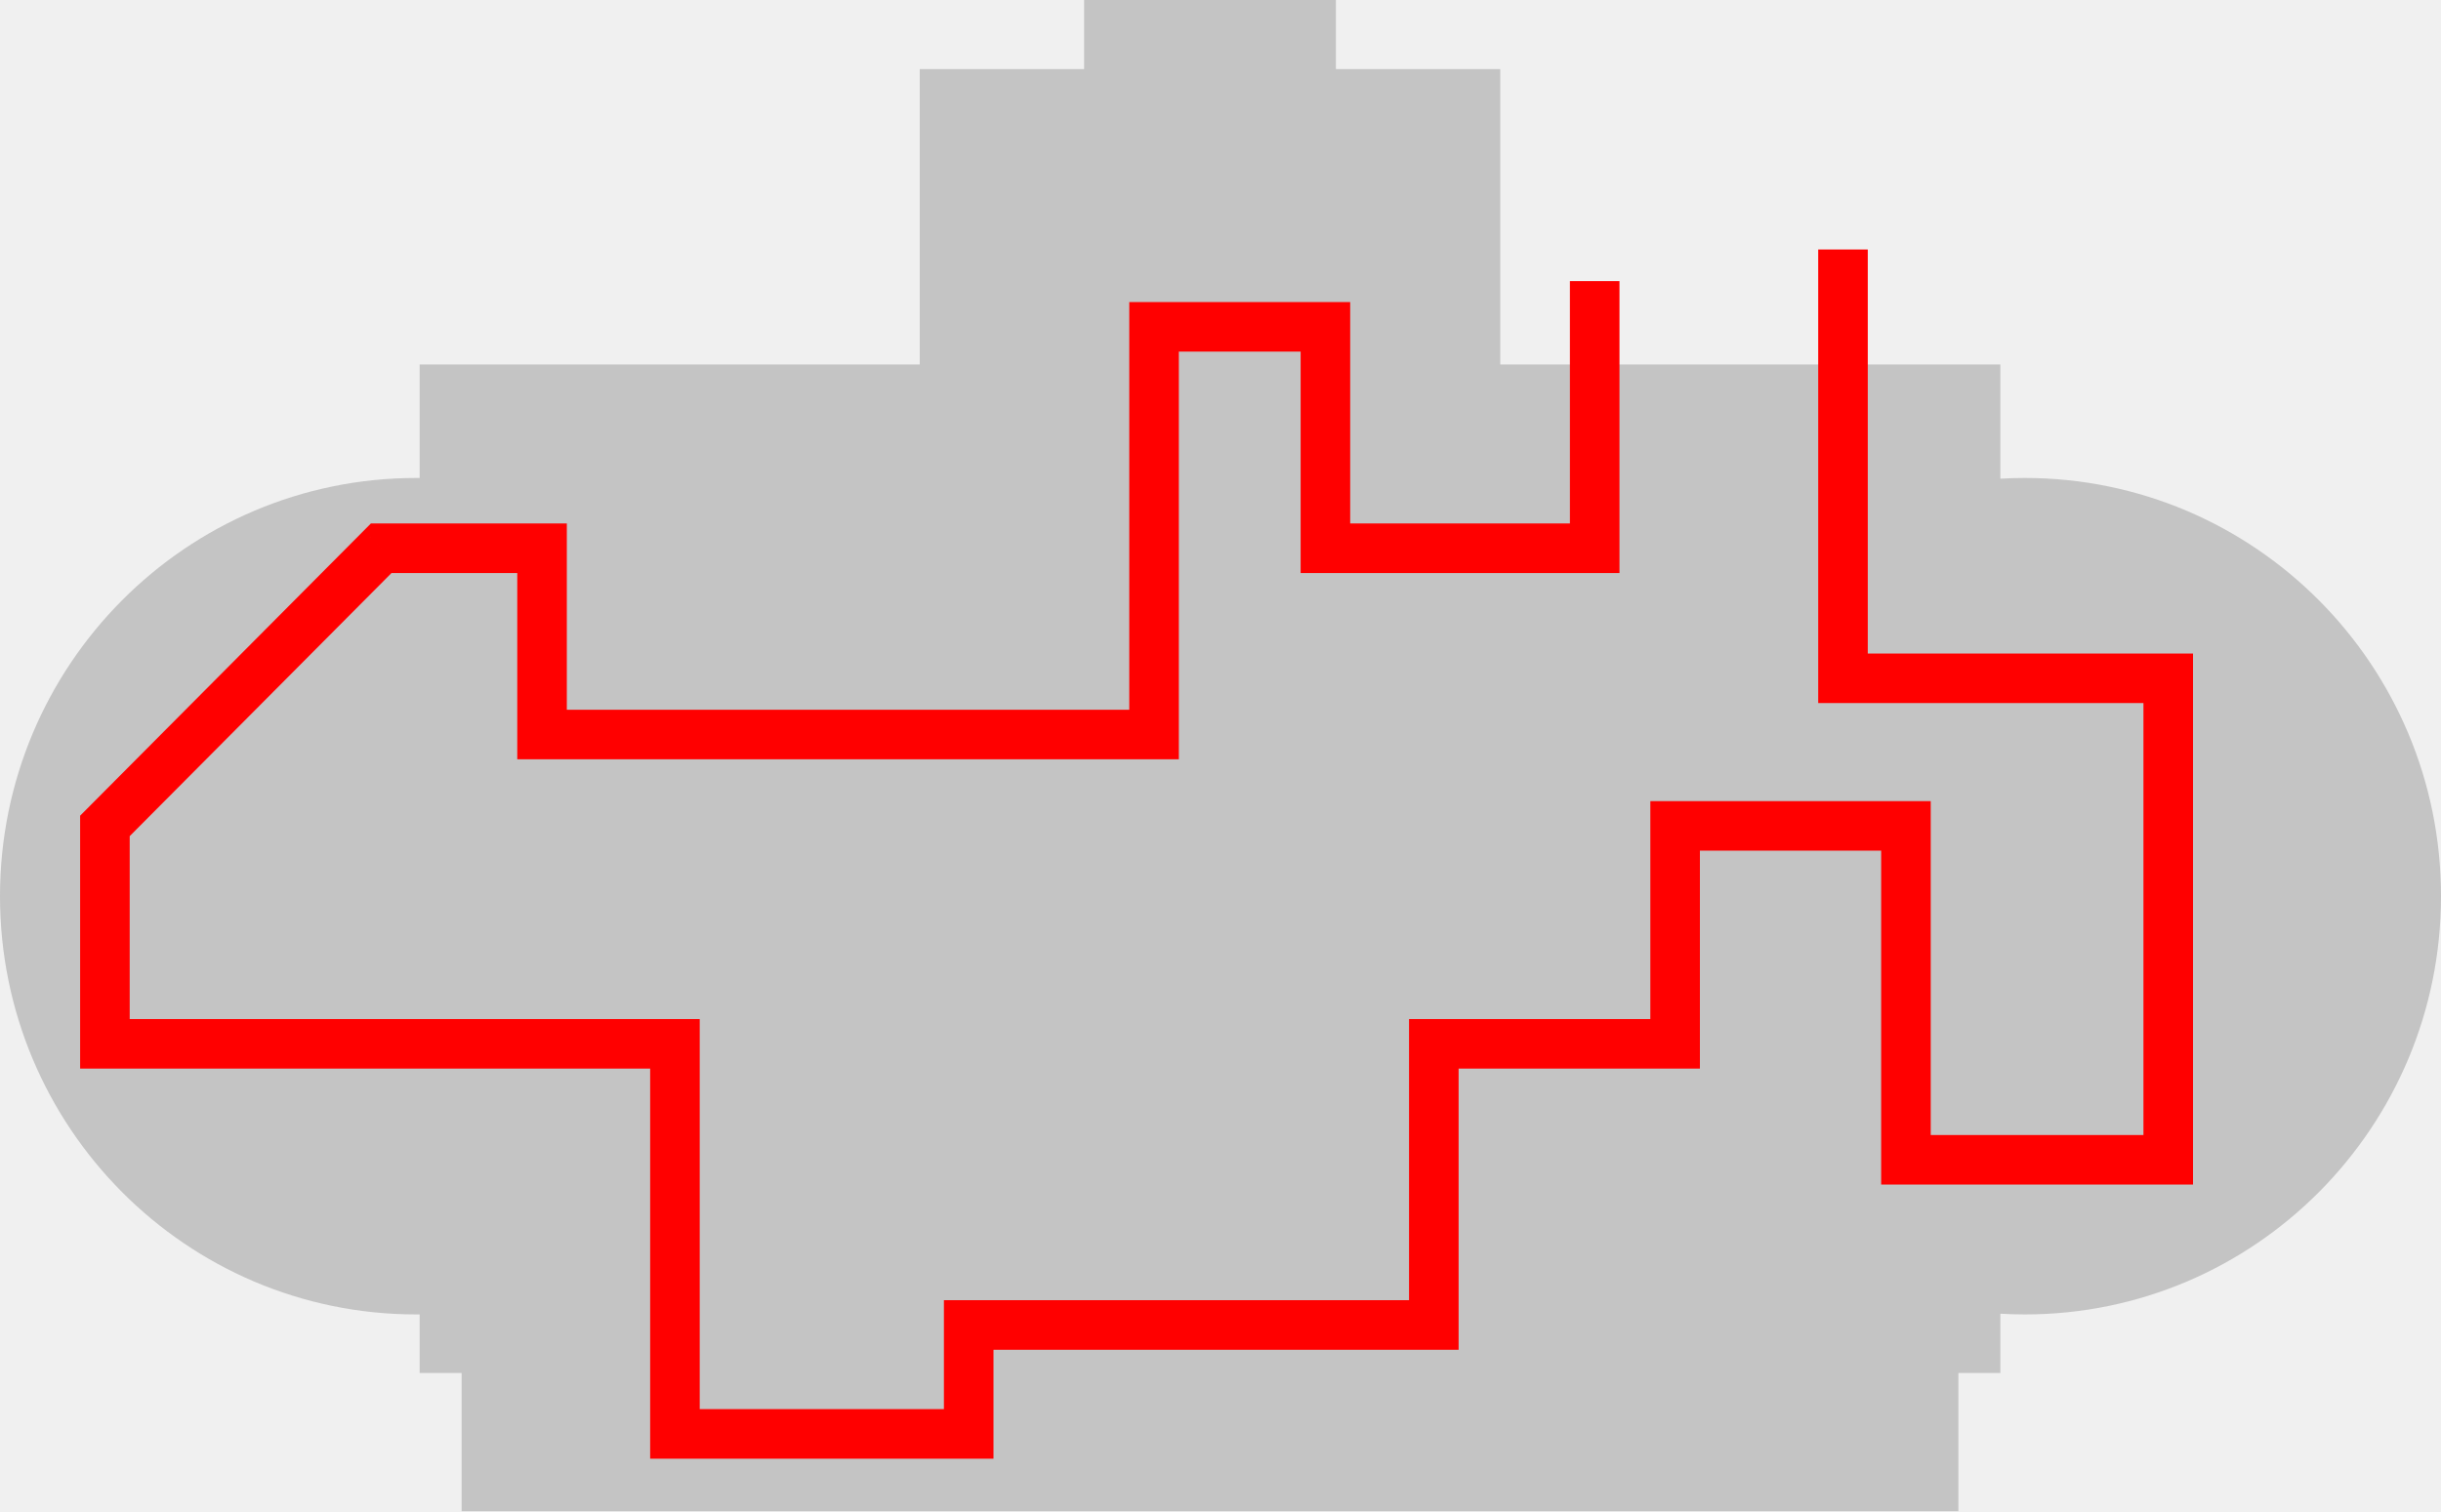
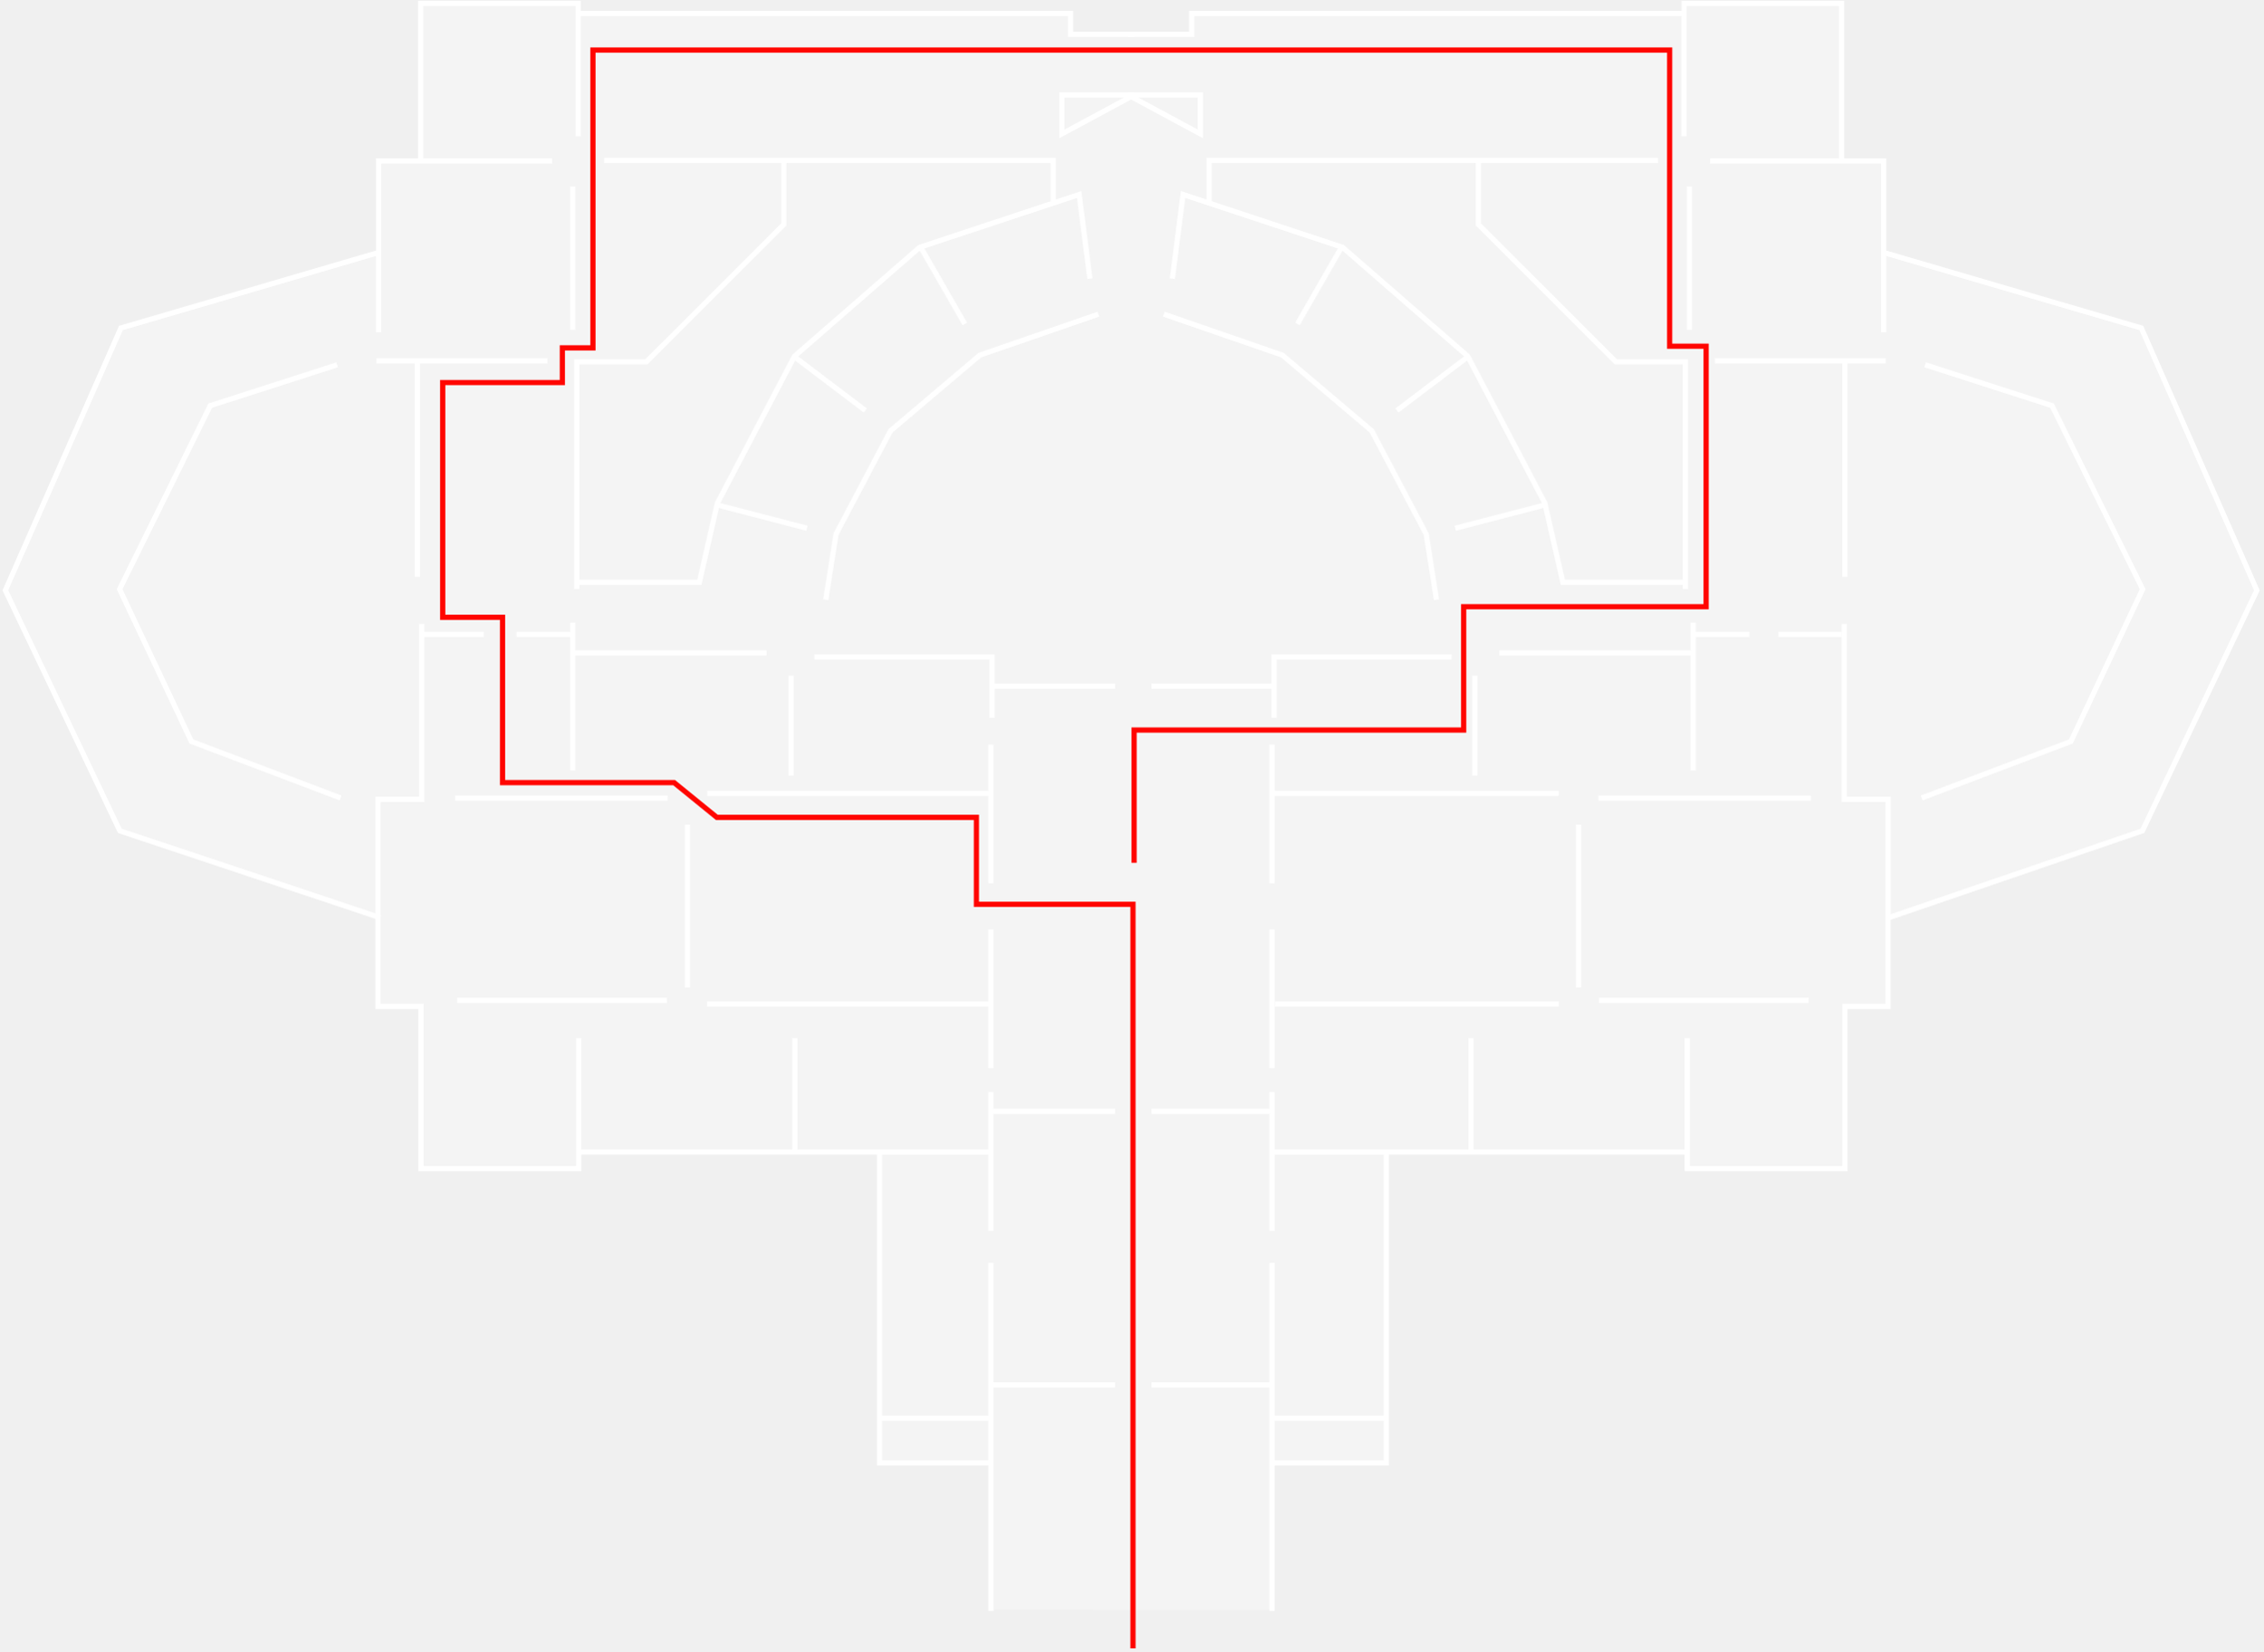
- <svg xmlns="http://www.w3.org/2000/svg" xmlns:xlink="http://www.w3.org/1999/xlink" width="197" height="122" viewBox="0 0 197 122" version="1.1">
-   <g id="Canvas" transform="translate(-700 -369)">
-     <g id="museum">
-       <g id="Union">
-         <use xlink:href="#path0_fill" transform="translate(700 369)" fill="#C4C4C4" />
-       </g>
-       <g id="Vector 5">
-         <use xlink:href="#path1_stroke" transform="translate(708.467 389.144)" fill="#FF0000" />
+ <svg xmlns="http://www.w3.org/2000/svg" width="522px" height="381px" viewBox="0 0 522 381" version="1.1">
+   <defs />
+   <g id="Welcome" stroke="none" stroke-width="1" fill="none" fill-rule="evenodd">
+     <g id="Tour-desktop" transform="translate(-60, -336)">
+       <g id="inhoud" transform="translate(61, 336)">
+         <g id="plattegrond">
+           <polygon id="Path-12" fill-opacity="0.298" fill="#FFFFFF" points="227.875 371.321 227.875 337.615 201.985 337.615 201.985 265.595 132.523 265.595 132.523 269.406 96.295 269.406 96.295 231.947 86.607 231.947 86.607 211.514 26.693 191.663 0.714 136.229 26.975 75.267 86.437 58.322 86.475 36.994 96.161 37.083 96.279 0.759 132.513 1.042 132.513 3.14 246.012 3.178 246.132 7.676 273.999 7.623 274.265 3.05 387.548 2.987 387.873 0.695 423.744 0.695 423.933 37.057 433.585 37.303 433.686 58.131 493.314 75.587 519.498 136.039 493.261 191.765 434.817 211.624 434.298 231.925 424.741 232.102 424.576 269.253 388.462 269.461 388.28 265.625 318.922 265.756 318.625 337.126 292.744 337.61 292.626 371.327" />
+           <g id="Group-4" transform="translate(86.14283, 143.269)" stroke="#FFFFFF" stroke-width="1.2">
+             <path d="M141.41,228.318 L141.41,148.022" id="Path-6" />
+             <path d="M141.41,140.646 L141.41,108.634" id="Path-39" />
+             <path d="M141.41,103.123 L141.41,71.111" id="Path-39-Copy" />
+             <path d="M141.41,60.483 L141.41,28.472" id="Path-39-Copy-2" />
+             <path d="M206.279,228.318 L206.279,148.022" id="Path-6-Copy" />
+             <path d="M206.279,140.646 L206.279,108.634" id="Path-39-Copy-5" />
+             <path d="M206.279,103.123 L206.279,71.111" id="Path-39-Copy-4" />
+             <path d="M206.279,60.483 L206.279,28.472" id="Path-39-Copy-3" />
+             <polyline id="Path-7" points="141.649 22.309 141.649 8.26 100.7 8.26" />
+             <polyline id="Path-8" points="141.772 194.181 115.75 194.181 115.75 122.374" />
+             <path d="M141.549,183.862 L116.171,183.862" id="Path-40" />
+             <path d="M141.588,122.461 L46.103,122.461" id="Path-9" />
+             <path d="M96.195,96.161 L96.195,122.806 L96.195,96.161 Z M17.826,40.827 L66.843,40.827 L17.826,40.827 Z" id="Path-41" />
+             <path d="M75.987,39.74 L141.855,39.74" id="Path-47" />
+             <path d="M18.325,87.496 L66.672,87.496" id="Path-49" />
+             <path d="M95.319,35.62 L95.319,12.593" id="Path-51" />
+             <path d="M44.961,34.459 L44.961,0.338" id="Path-52" />
+             <path d="M44.889,3.07 L31.991,3.07" id="Path-54" />
+             <path d="M44.894,7.334 L89.679,7.334" id="Path-55" />
+             <polyline id="Path-46" points="46.332 96.171 46.332 126.285 9.95 126.285 9.95 88.877 0.031 88.877 0.031 41.1 10.112 41.1 10.112 0.672" />
+             <path d="M71.42,46.94 L71.42,84.527" id="Path-48" />
+             <path d="M75.941,88.349 L141.436,88.349" id="Path-50" />
+             <path d="M9.85,3.07 L24.439,3.07" id="Path-53" />
+           </g>
+           <g id="Group" transform="translate(363.5151, 240.769) scale(-1, 1) translate(-363.5151, -240.769) translate(292.5151, 143.269)" stroke-width="1.2" stroke="#FFFFFF">
+             <polyline id="Path-7-Copy" points="141.649 22.309 141.649 8.26 100.7 8.26" />
+             <polyline id="Path-8-Copy" points="141.772 194.181 115.75 194.181 115.75 122.374" />
+             <path d="M141.549,183.862 L116.171,183.862" id="Path-40-Copy" />
+             <path d="M141.588,122.461 L46.103,122.461" id="Path-9-Copy" />
+             <path d="M96.195,96.161 L96.195,122.806 L96.195,96.161 Z M17.826,40.827 L66.843,40.827 L17.826,40.827 Z" id="Path-41-Copy" />
+             <path d="M75.987,39.74 L141.855,39.74" id="Path-47-Copy" />
+             <path d="M18.325,87.496 L66.672,87.496" id="Path-49-Copy" />
+             <path d="M95.319,35.62 L95.319,12.593" id="Path-51-Copy" />
+             <path d="M44.961,34.459 L44.961,0.338" id="Path-52-Copy" />
+             <path d="M44.889,3.07 L31.991,3.07" id="Path-54-Copy" />
+             <path d="M44.894,7.334 L89.679,7.334" id="Path-55-Copy" />
+             <polyline id="Path-46-Copy" points="46.332 96.171 46.332 126.285 9.95 126.285 9.95 88.877 0.031 88.877 0.031 41.1 10.112 41.1 10.112 0.672" />
+             <path d="M71.42,46.94 L71.42,84.527" id="Path-48-Copy" />
+             <path d="M75.941,88.349 L141.436,88.349" id="Path-50-Copy" />
+             <path d="M10.704,3.07 L25.293,3.07" id="Path-53-Copy" />
+           </g>
+           <g id="Group-3" transform="translate(227.8945, 157.7664)" stroke="#FFFFFF" stroke-width="1.2">
+             <path d="M0.007,0.512 L28.302,0.512" id="Path-10" />
+             <path d="M36.709,0.512 L65.004,0.512" id="Path-10-Copy" />
+             <path d="M0.007,98.583 L28.302,98.583" id="Path-10-Copy-3" />
+             <path d="M36.709,98.583 L65.004,98.583" id="Path-10-Copy-2" />
+             <path d="M0.007,161.689 L28.302,161.689" id="Path-10-Copy-5" />
+             <path d="M36.709,161.689 L65.004,161.689" id="Path-10-Copy-4" />
+           </g>
+           <g id="Group-2" stroke-width="1.2" stroke="#FFFFFF">
+             <polyline id="Path-11" points="86.599 211.644 26.628 191.64 0.237 136.17 26.886 75.645 86.427 58.205" />
+             <polyline id="Path-56" points="77.554 184.061 43.134 171.03 26.573 135.907 47.491 93.559 76.767 84.135" />
+             <path d="M85.808,83.232 L125.263,83.232" id="Path-58" />
+             <polyline id="Path-59" points="86.321 76.656 86.321 37.123 126.339 37.123" />
+             <polyline id="Path-60" points="132.354 31.418 132.354 0.778 96.021 0.778 96.021 37.261" />
+             <polyline id="Path-62" points="138.362 37.008 241.92 37.008 241.92 46.385" />
+             <path d="M131.103,43.015 L131.103,76.056" id="Path-64" />
+             <polyline id="Path-65" points="179.791 37.189 179.791 51.781 148.089 83.455 132.044 83.455 132.044 135.868" />
+             <polyline id="Path-66" points="250.391 64.268 247.926 44.86 211.143 57.034 182.268 82.149 164.47 116.044 160.316 134.296 132.327 134.296" />
+             <polyline id="Path-70" points="189.46 138.332 191.829 123.199 204.398 99.382 224.995 81.919 252.365 72.456" />
+             <path d="M95.255,133.044 L95.255,83.177" id="Path-57" />
+             <polyline id="Path-61" points="132.767 3.098 245.918 3.098 245.918 7.909 260.595 7.909" />
+             <polygon id="Path-63" points="260.607 21.89 243.926 21.89 243.926 30.873" />
+             <path d="M221.522,74.713 L211.583,57.404" id="Path-67" />
+             <path d="M198.578,94.678 L182.488,82.481" id="Path-68" />
+             <path d="M185.13,121.838 L164.835,116.565" id="Path-69" />
+           </g>
+           <g id="Group-2-Copy" transform="translate(389.3044, 106) scale(-1, 1) translate(-389.3044, -106) translate(258.8044, 0)" stroke-width="1.2" stroke="#FFFFFF">
+             <polyline id="Path-11" points="85.17 211.676 26.628 191.64 0.237 136.17 26.886 75.645 86.427 58.205" />
+             <polyline id="Path-56" points="77.554 184.061 43.134 171.03 26.573 135.907 47.491 93.559 76.767 84.135" />
+             <path d="M85.808,83.232 L125.263,83.232" id="Path-58" />
+             <polyline id="Path-59" points="86.321 76.656 86.321 37.123 126.339 37.123" />
+             <polyline id="Path-60" points="132.354 31.418 132.354 0.778 96.021 0.778 96.021 37.261" />
+             <polyline id="Path-62" points="138.362 37.008 241.92 37.008 241.92 46.385" />
+             <path d="M131.103,43.015 L131.103,76.056" id="Path-64" />
+             <polyline id="Path-65" points="179.791 37.189 179.791 51.781 148.089 83.455 132.044 83.455 132.044 135.868" />
+             <polyline id="Path-66" points="250.391 64.268 247.926 44.86 211.143 57.034 182.268 82.149 164.47 116.044 160.316 134.296 132.327 134.296" />
+             <polyline id="Path-70" points="189.46 138.332 191.829 123.199 204.398 99.382 224.995 81.919 252.365 72.456" />
+             <path d="M95.255,133.044 L95.255,83.177" id="Path-57" />
+             <polyline id="Path-61" points="132.767 3.098 245.918 3.098 245.918 7.909 260.595 7.909" />
+             <polygon id="Path-63" points="260.607 21.89 243.926 21.89 243.926 30.873" />
+             <path d="M221.522,74.713 L211.583,57.404" id="Path-67" />
+             <path d="M198.578,94.678 L182.488,82.481" id="Path-68" />
+             <path d="M185.13,121.838 L164.835,116.565" id="Path-69" />
+           </g>
+         </g>
+         <polyline id="Path-13" stroke="#FF0600" stroke-width="1.2" points="260.331 380.23 260.331 208.596 224.213 208.596 224.213 188.538 164.338 188.538 154.476 180.52 114.915 180.52 114.915 142.384 101.111 142.384 101.111 88.237 128.712 88.237 128.712 80.243 135.763 80.243 135.763 11.545 384.122 11.545 384.122 79.861 392.529 79.861 392.529 139.949 336.607 139.949 336.607 168.399 260.582 168.399 260.582 199.022" />
      </g>
    </g>
  </g>
-   <defs>
-     <path id="path0_fill" fill-rule="evenodd" d="M 33.868 29.422L 33.868 38.587C 33.774 38.586 33.68 38.586 33.586 38.586C 15.037 38.586 0 53.702 0 72.349C 0 90.995 15.037 106.112 33.586 106.112C 33.68 106.112 33.774 106.111 33.868 106.11L 33.868 110.84L 37.255 110.84L 37.255 122L 94.266 122L 101.04 122L 158.051 122L 158.051 110.84L 161.438 110.84L 161.438 106.054C 162.092 106.092 162.751 106.112 163.414 106.112C 181.963 106.112 197 90.995 197 72.349C 197 53.702 181.963 38.586 163.414 38.586C 162.751 38.586 162.092 38.605 161.438 38.643L 161.438 29.422L 121.079 29.422L 121.079 5.58L 107.814 5.58L 107.814 0L 101.04 0L 94.266 0L 87.493 0L 87.493 5.58L 74.228 5.58L 74.228 29.422L 33.868 29.422Z" />
-     <path id="path1_stroke" d="M 120.232 24.116L 120.232 26.116L 122.232 26.116L 122.232 24.116L 120.232 24.116ZM 98.5 24.116L 96.5 24.116L 96.5 26.116L 98.5 26.116L 98.5 24.116ZM 98.5 6.242L 100.5 6.242L 100.5 4.242L 98.5 4.242L 98.5 6.242ZM 84.671 6.242L 84.671 4.242L 82.671 4.242L 82.671 6.242L 84.671 6.242ZM 84.671 39.154L 84.671 41.154L 86.671 41.154L 86.671 39.154L 84.671 39.154ZM 35.279 39.154L 33.279 39.154L 33.279 41.154L 35.279 41.154L 35.279 39.154ZM 35.279 24.116L 37.279 24.116L 37.279 22.116L 35.279 22.116L 35.279 24.116ZM 22.297 24.116L 22.297 22.116L 21.465 22.116L 20.879 22.706L 22.297 24.116ZM 0 46.53L -1.418 45.12L -2 45.705L -2 46.53L 0 46.53ZM 0 64.121L -2 64.121L -2 66.121L 0 66.121L 0 64.121ZM 46.004 64.121L 48.004 64.121L 48.004 62.121L 46.004 62.121L 46.004 64.121ZM 46.004 95.614L 44.004 95.614L 44.004 97.614L 46.004 97.614L 46.004 95.614ZM 69.712 95.614L 69.712 97.614L 71.712 97.614L 71.712 95.614L 69.712 95.614ZM 69.712 86.819L 69.712 84.819L 67.712 84.819L 67.712 86.819L 69.712 86.819ZM 107.249 86.819L 107.249 88.819L 109.249 88.819L 109.249 86.819L 107.249 86.819ZM 107.249 64.121L 107.249 62.121L 105.249 62.121L 105.249 64.121L 107.249 64.121ZM 126.723 64.121L 126.723 66.121L 128.723 66.121L 128.723 64.121L 126.723 64.121ZM 126.723 46.53L 126.723 44.53L 124.723 44.53L 124.723 46.53L 126.723 46.53ZM 145.351 46.53L 147.351 46.53L 147.351 44.53L 145.351 44.53L 145.351 46.53ZM 145.351 73.484L 143.351 73.484L 143.351 75.484L 145.351 75.484L 145.351 73.484ZM 166.519 73.484L 166.519 75.484L 168.519 75.484L 168.519 73.484L 166.519 73.484ZM 166.519 34.614L 168.519 34.614L 168.519 32.614L 166.519 32.614L 166.519 34.614ZM 140.271 34.614L 138.271 34.614L 138.271 36.614L 140.271 36.614L 140.271 34.614ZM 118.232 2.553L 118.232 24.116L 122.232 24.116L 122.232 2.553L 118.232 2.553ZM 120.232 22.116L 98.5 22.116L 98.5 26.116L 120.232 26.116L 120.232 22.116ZM 100.5 24.116L 100.5 6.242L 96.5 6.242L 96.5 24.116L 100.5 24.116ZM 98.5 4.242L 84.671 4.242L 84.671 8.242L 98.5 8.242L 98.5 4.242ZM 82.671 6.242L 82.671 39.154L 86.671 39.154L 86.671 6.242L 82.671 6.242ZM 84.671 37.154L 35.279 37.154L 35.279 41.154L 84.671 41.154L 84.671 37.154ZM 37.279 39.154L 37.279 24.116L 33.279 24.116L 33.279 39.154L 37.279 39.154ZM 35.279 22.116L 22.297 22.116L 22.297 26.116L 35.279 26.116L 35.279 22.116ZM 20.879 22.706L -1.418 45.12L 1.418 47.941L 23.715 25.527L 20.879 22.706ZM -2 46.53L -2 64.121L 2 64.121L 2 46.53L -2 46.53ZM 0 66.121L 46.004 66.121L 46.004 62.121L 0 62.121L 0 66.121ZM 44.004 64.121L 44.004 95.614L 48.004 95.614L 48.004 64.121L 44.004 64.121ZM 46.004 97.614L 69.712 97.614L 69.712 93.614L 46.004 93.614L 46.004 97.614ZM 71.712 95.614L 71.712 86.819L 67.712 86.819L 67.712 95.614L 71.712 95.614ZM 69.712 88.819L 107.249 88.819L 107.249 84.819L 69.712 84.819L 69.712 88.819ZM 109.249 86.819L 109.249 64.121L 105.249 64.121L 105.249 86.819L 109.249 86.819ZM 107.249 66.121L 126.723 66.121L 126.723 62.121L 107.249 62.121L 107.249 66.121ZM 128.723 64.121L 128.723 46.53L 124.723 46.53L 124.723 64.121L 128.723 64.121ZM 126.723 48.53L 145.351 48.53L 145.351 44.53L 126.723 44.53L 126.723 48.53ZM 143.351 46.53L 143.351 73.484L 147.351 73.484L 147.351 46.53L 143.351 46.53ZM 145.351 75.484L 166.519 75.484L 166.519 71.484L 145.351 71.484L 145.351 75.484ZM 168.519 73.484L 168.519 34.614L 164.519 34.614L 164.519 73.484L 168.519 73.484ZM 166.519 32.614L 140.271 32.614L 140.271 36.614L 166.519 36.614L 166.519 32.614ZM 142.271 34.614L 142.271 0L 138.271 0L 138.271 34.614L 142.271 34.614Z" />
-   </defs>
</svg>
